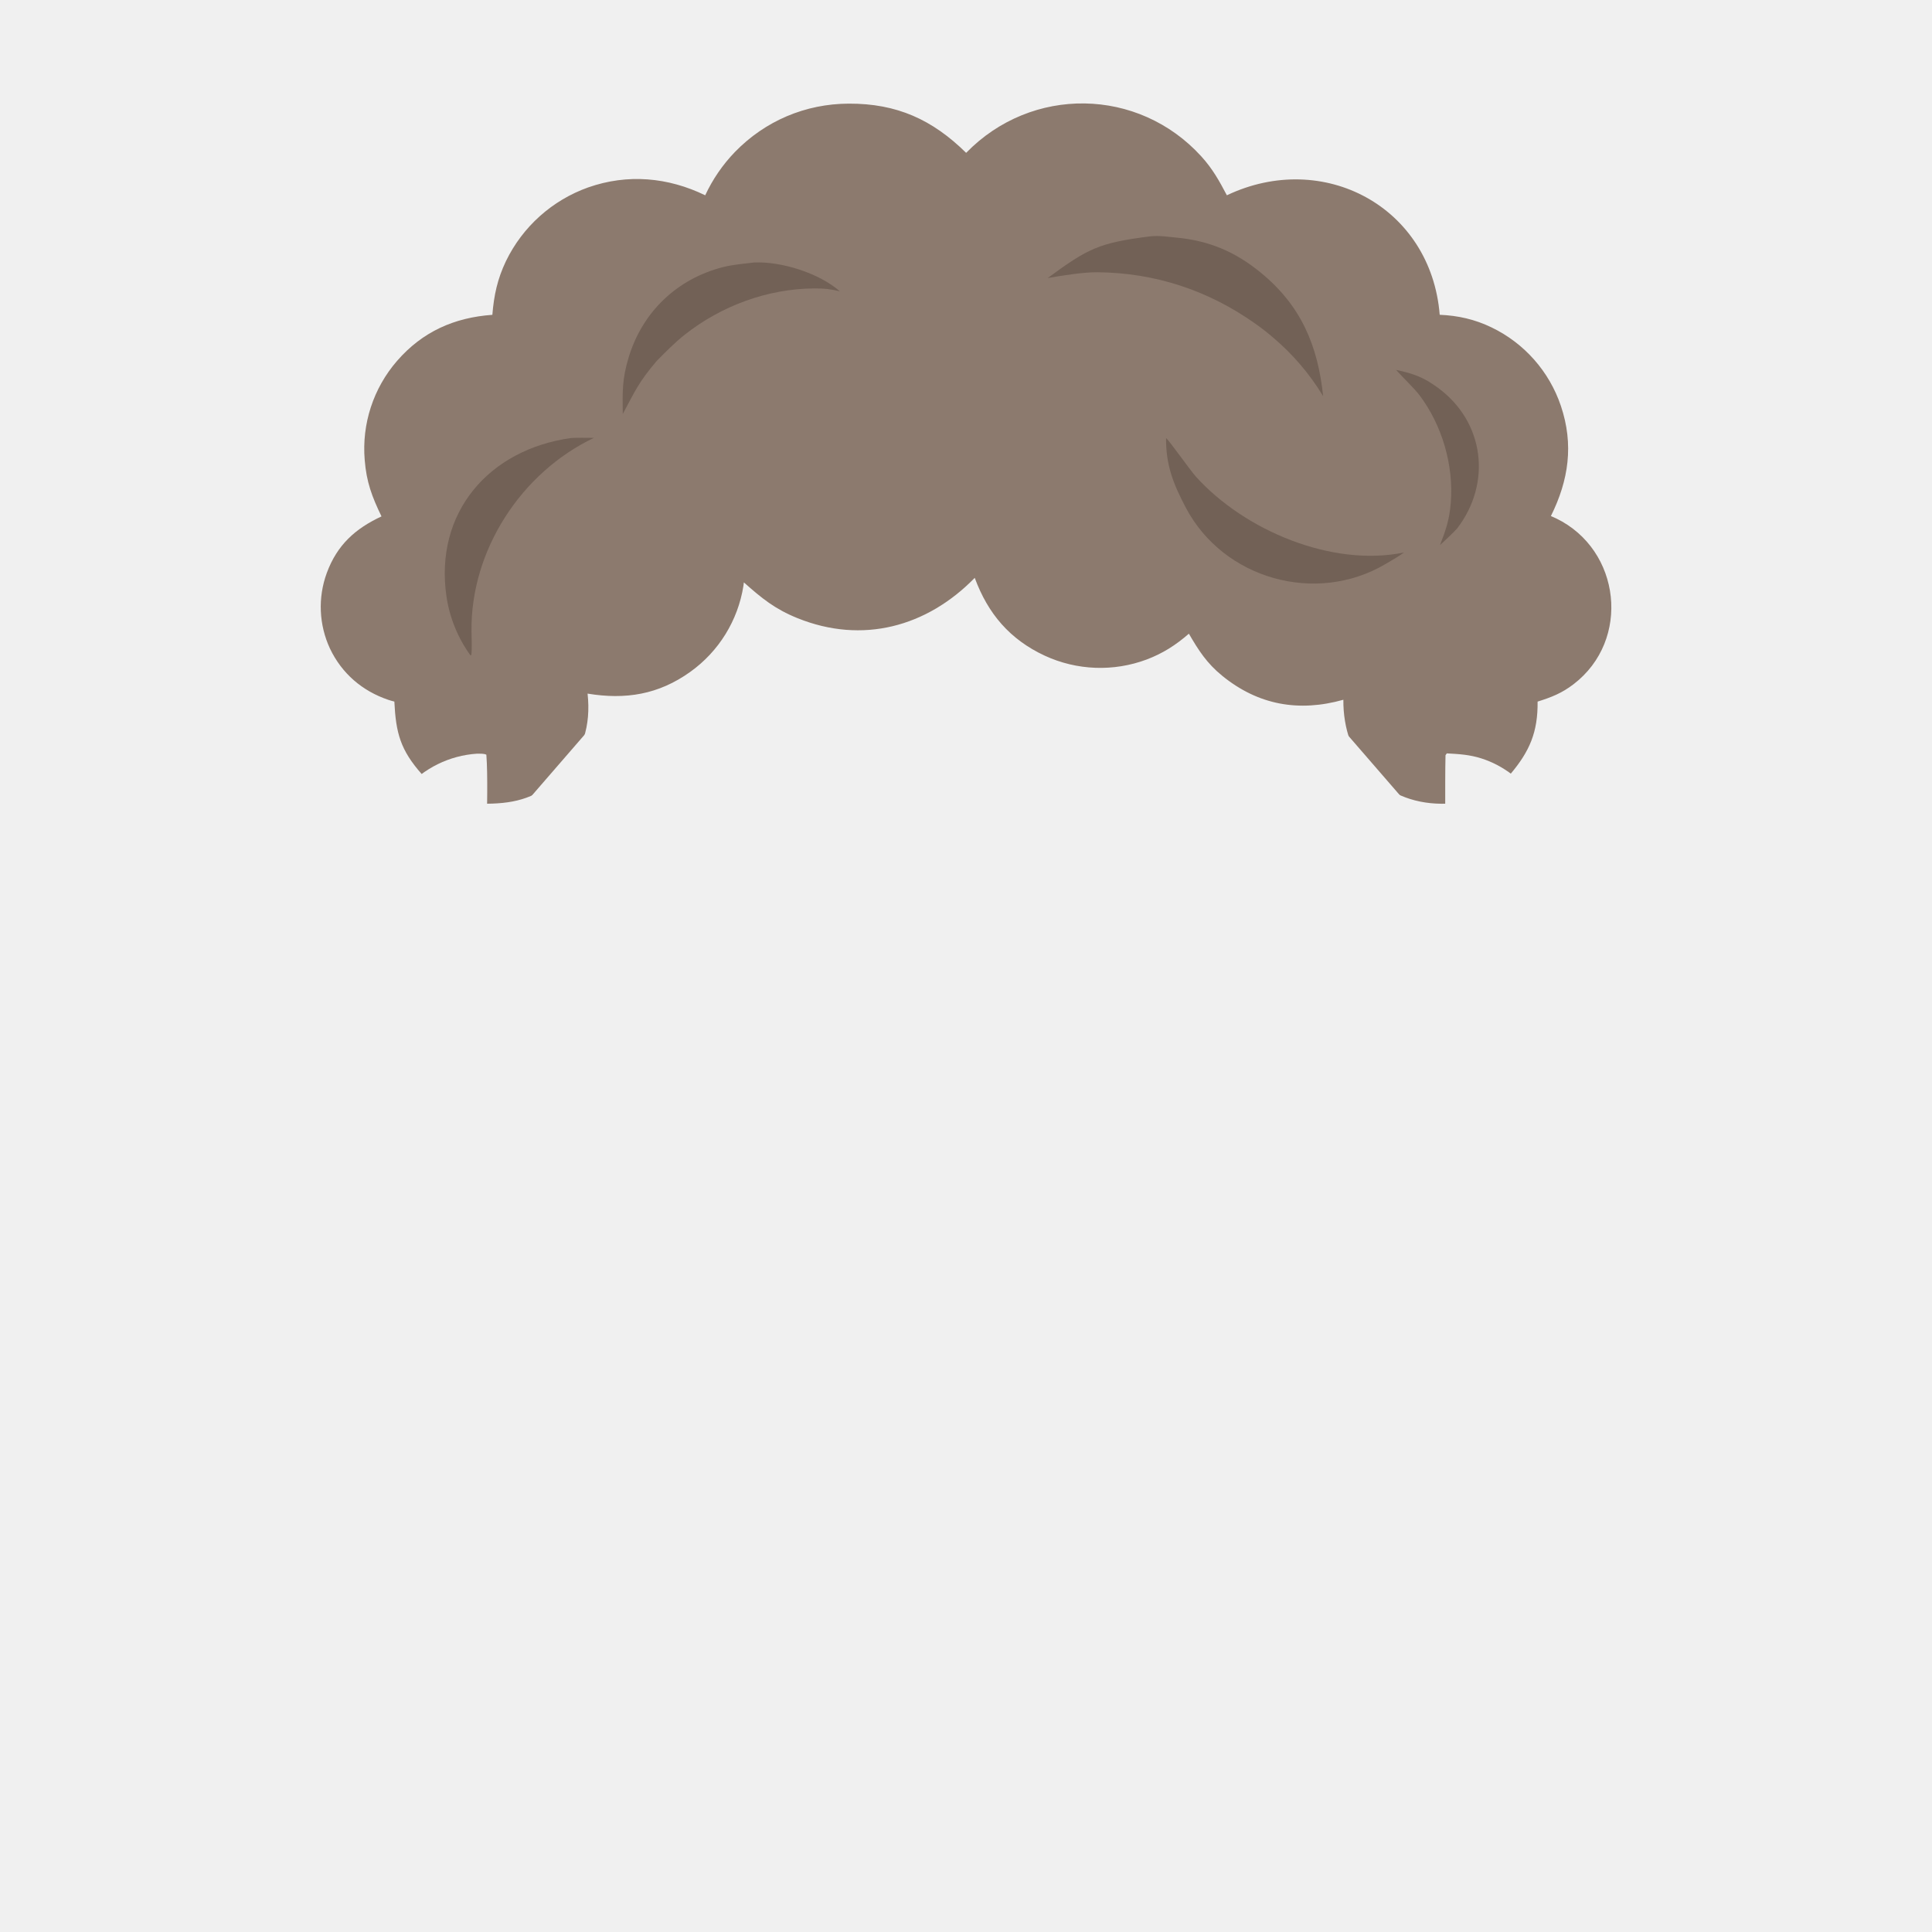
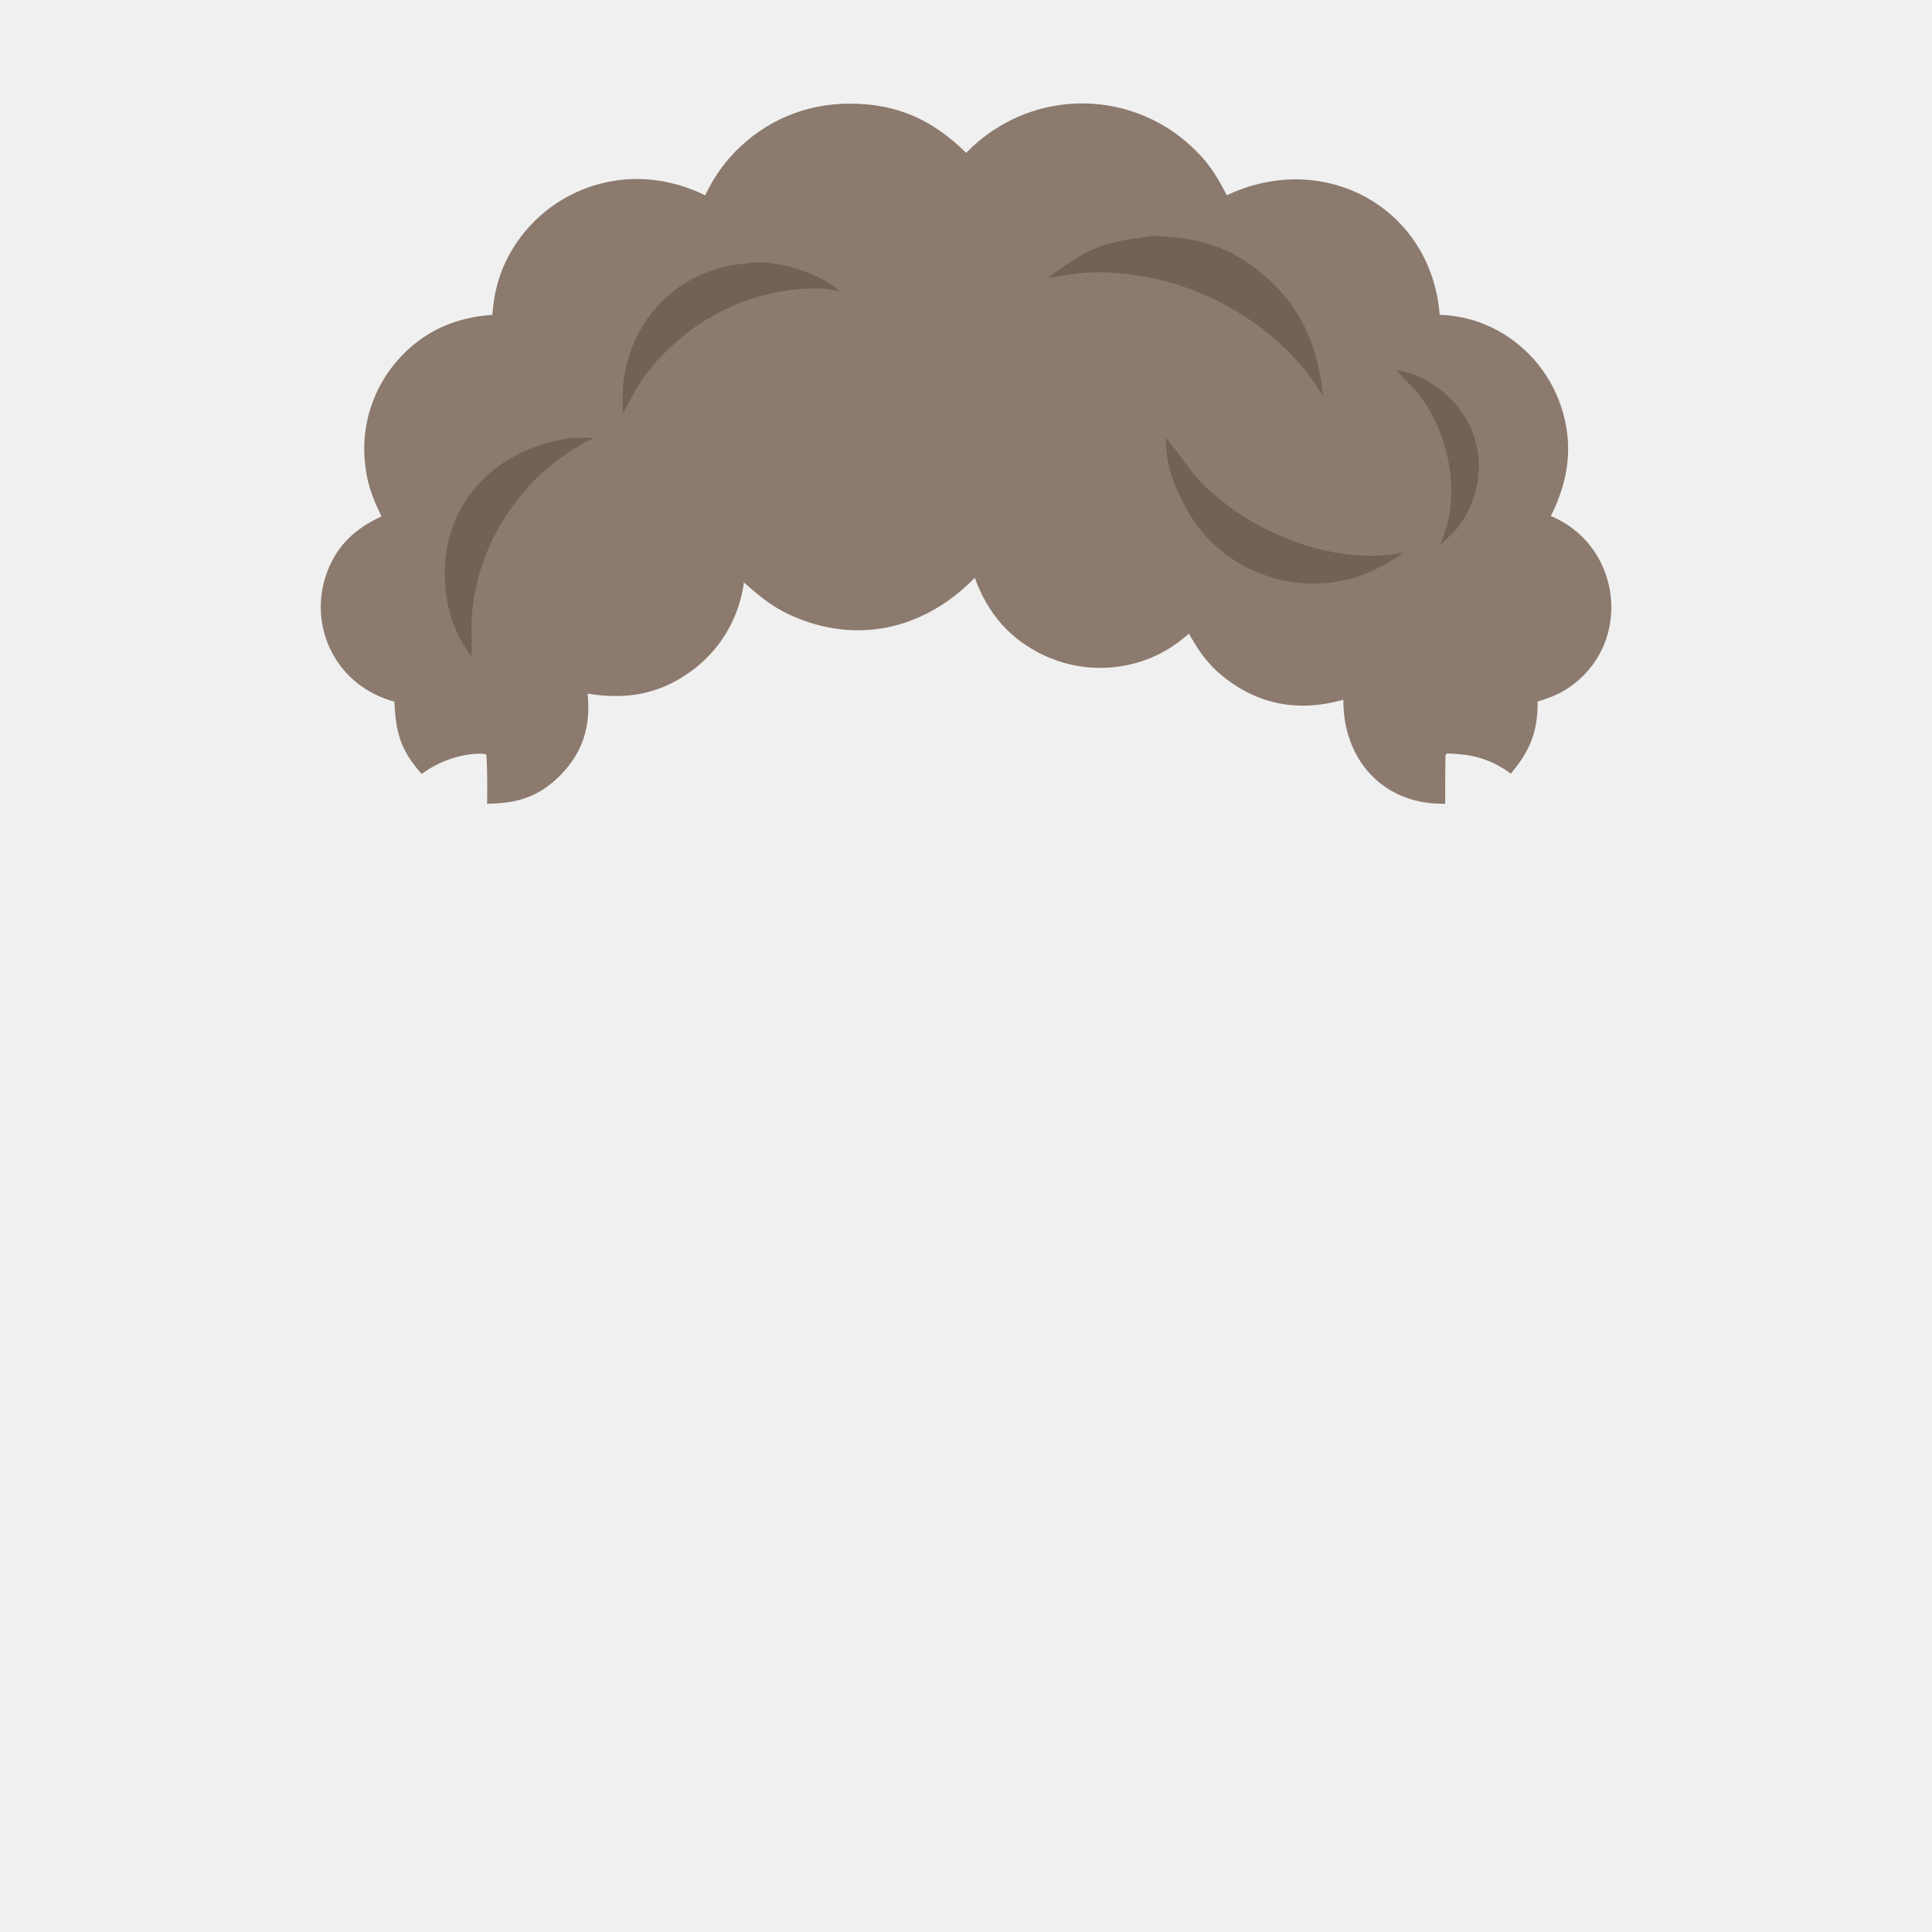
<svg xmlns="http://www.w3.org/2000/svg" version="1.1" viewBox="0 0 2048 2048" width="1024" height="1024">
  <defs>
    <mask id="facehole" maskUnits="userSpaceOnUse" x="0" y="0" width="2048" height="2048">
      <rect x="0" y="0" width="2048" height="2048" fill="white" />
      <path d="M 1533.68 798.613 C 1546.66 799.32 1557.8 799.941 1570.34 803.954 C 1618.2 819.269 1649.18 867.189 1646.49 917.096 C 1644.85 947.316 1631.33 975.662 1608.87 995.951 C 1586.91 1015.66 1562.54 1022.9 1533.67 1024.41 L 1532.38 1022.5 C 1531.22 1004.78 1531.9 981.123 1531.9 962.89 L 1531.99 854.537 C 1532.01 838.109 1531.91 817.251 1532.3 800.538 C 1532.76 799.896 1533.22 799.255 1533.68 798.613 z" fill="black" />
      <path d="M 515.884 1024.25 C 509.295 1024.06 502.266 1023.99 495.795 1022.87 C 407.909 1007.63 371.458 903.101 429.806 836.29 C 449.153 814.256 476.463 800.813 505.725 798.919 C 508.883 798.997 513.071 798.658 515.558 800.023 C 517.24 821.853 516.125 858.428 516.121 881.629 L 515.884 1024.25 z" fill="black" />
-       <path d="M 636.0 760.0 L 532.0 880.0 L 540.0 960.0 L 564.0 1040.0 L 636.0 1040.0 Z" fill="black" />
-       <path d="M 1412.0 760.0 L 1516.0 880.0 L 1508.0 960.0 L 1484.0 1040.0 L 1412.0 1040.0 Z" fill="black" />
    </mask>
  </defs>
  <g mask="url(#facehole)">
    <path transform="translate(0,0)" fill="rgb(140,122,110)" d="M 747.555 207.018 C 755.454 190.018 766.139 174.458 779.167 160.981 C 811.249 128.038 853.824 110.042 899.679 109.855 C 950.691 109.647 988.353 126.768 1024.15 162.027 C 1093.55 90.724 1206.71 92.413 1273.46 165.807 C 1285.36 178.896 1292.41 191.596 1300.53 207.005 C 1402.85 158.4 1516.94 219.312 1526.15 333.692 C 1545.56 334.481 1563.52 338.561 1581.08 347.055 C 1615.83 363.768 1642.36 393.818 1654.64 430.379 C 1668.4 471.35 1662.87 509.117 1644.01 547.036 C 1645.93 547.811 1647.82 548.654 1649.67 549.565 C 1718.33 582.94 1729.04 678.576 1668.07 725.267 C 1655.61 734.811 1644.76 739.049 1629.91 743.728 C 1630.31 776.013 1621.43 796.528 1601.03 820.663 C 1580.86 840.035 1560.74 850.665 1532.22 851.975 C 1530.81 852.002 1529.41 852.011 1528.01 852.002 C 1464.58 851.587 1423.5 803.77 1424.02 741.766 C 1377.03 755.023 1333.84 747.519 1295.56 716.328 C 1279.27 703.052 1270.6 689.55 1260.27 671.741 C 1246.44 683.767 1232.7 692.605 1215.5 699.106 C 1180.42 712.22 1141.56 710.774 1107.56 695.089 C 1070.45 677.869 1047.23 650.452 1033.26 612.542 C 982.487 664.561 914.226 683.003 845.481 655.311 C 821.434 645.624 807.543 634.236 788.518 617.346 C 788.385 618.683 788.277 619.668 788.069 620.999 C 782.268 657.709 761.981 690.557 731.755 712.183 C 698.06 736.327 663.041 741.883 622.853 735.256 C 626.549 769.17 617.995 797.702 593.604 822.183 C 570.656 845.216 547.444 851.766 515.89 851.977 C 486.576 849.333 468.209 841.102 447.122 820.636 C 424.431 795.013 419.638 776.993 418.035 743.693 C 415.84 743.162 413.668 742.539 411.525 741.825 C 383.954 732.46 362.359 713.905 349.803 687.552 C 338.035 662.311 336.823 633.417 346.437 607.28 C 357.374 577.675 376.569 560.361 404.396 547.404 C 394.335 526.552 388.417 510.954 386.6 487.518 C 383.406 449.349 395.767 411.509 420.879 382.587 C 447.757 351.645 481.443 336.608 521.924 333.725 C 523.608 312.945 527.236 295.912 536.317 276.824 C 554.002 240.323 585.334 212.244 623.547 198.65 C 665.309 184.017 708.068 187.863 747.555 207.018 z" />
    <path transform="translate(0,0)" fill="rgb(114,97,86)" d="M 1219.44 250.513 C 1229.39 249.563 1237.08 250.947 1246.68 251.831 C 1281.52 255.045 1309.22 266.717 1336.39 288.947 C 1379.1 323.888 1396.97 366.11 1402.59 419.968 C 1388.38 396.471 1370.44 375.454 1349.46 357.746 C 1343.31 352.459 1336.91 347.477 1330.28 342.818 C 1280.65 307.746 1224.48 289.145 1163.31 288.597 C 1148.05 288.46 1125.67 292.153 1110.55 294.752 C 1153.53 263.205 1164.96 257.38 1219.44 250.513 z" />
    <path transform="translate(0,0)" fill="rgb(114,97,86)" d="M 1236.1 464.426 C 1238.8 466.089 1261.81 498.714 1267.7 505.239 C 1319.09 562.172 1411.76 601.406 1488.32 585.656 C 1482.37 590.068 1475.08 594.133 1468.62 597.941 C 1394.9 641.454 1297.01 613.754 1257.15 538.395 C 1243.87 513.281 1235.77 492.954 1236.1 464.426 z" />
    <path transform="translate(0,0)" fill="rgb(114,97,86)" d="M 799.111 278.271 C 828.043 276.873 868.156 289.393 890.312 308.812 C 879.958 306.382 874.25 305.712 863.35 305.748 C 814.002 305.912 764.63 324.203 725.981 354.692 C 715.129 363.252 705.787 372.946 696.074 382.677 C 677.156 404.994 673.457 413.983 660.159 438.871 C 659.807 415.268 659.478 401.825 666.33 379.075 C 680.909 330.67 717.667 295.51 766.683 283.076 C 776.823 280.504 788.459 279.567 799.111 278.271 z" />
    <path transform="translate(0,0)" fill="rgb(114,97,86)" d="M 605.331 464.313 C 612.685 463.872 622.064 464.154 629.57 464.174 C 552.565 500.774 498.614 583.407 499.813 669.553 C 499.922 677.356 500.466 686.819 499.633 694.474 L 498.511 694.471 C 485.293 676.092 476.65 654.825 473.298 632.436 C 460.243 543.308 518.267 476.43 605.331 464.313 z" />
    <path transform="translate(0,0)" fill="rgb(114,97,86)" d="M 1479.86 392.069 C 1498.44 396.124 1508.87 399.728 1524.42 411.165 C 1573.66 447.384 1581.5 512.203 1544.54 560.29 C 1539.25 566.071 1532.26 572.344 1526.48 577.807 C 1532.73 561.61 1536.45 550.82 1537.89 533.016 C 1541.08 493.373 1528.78 450.924 1504.91 419.193 C 1499.04 411.384 1487.07 400.224 1479.86 392.069 z" />
  </g>
</svg>
